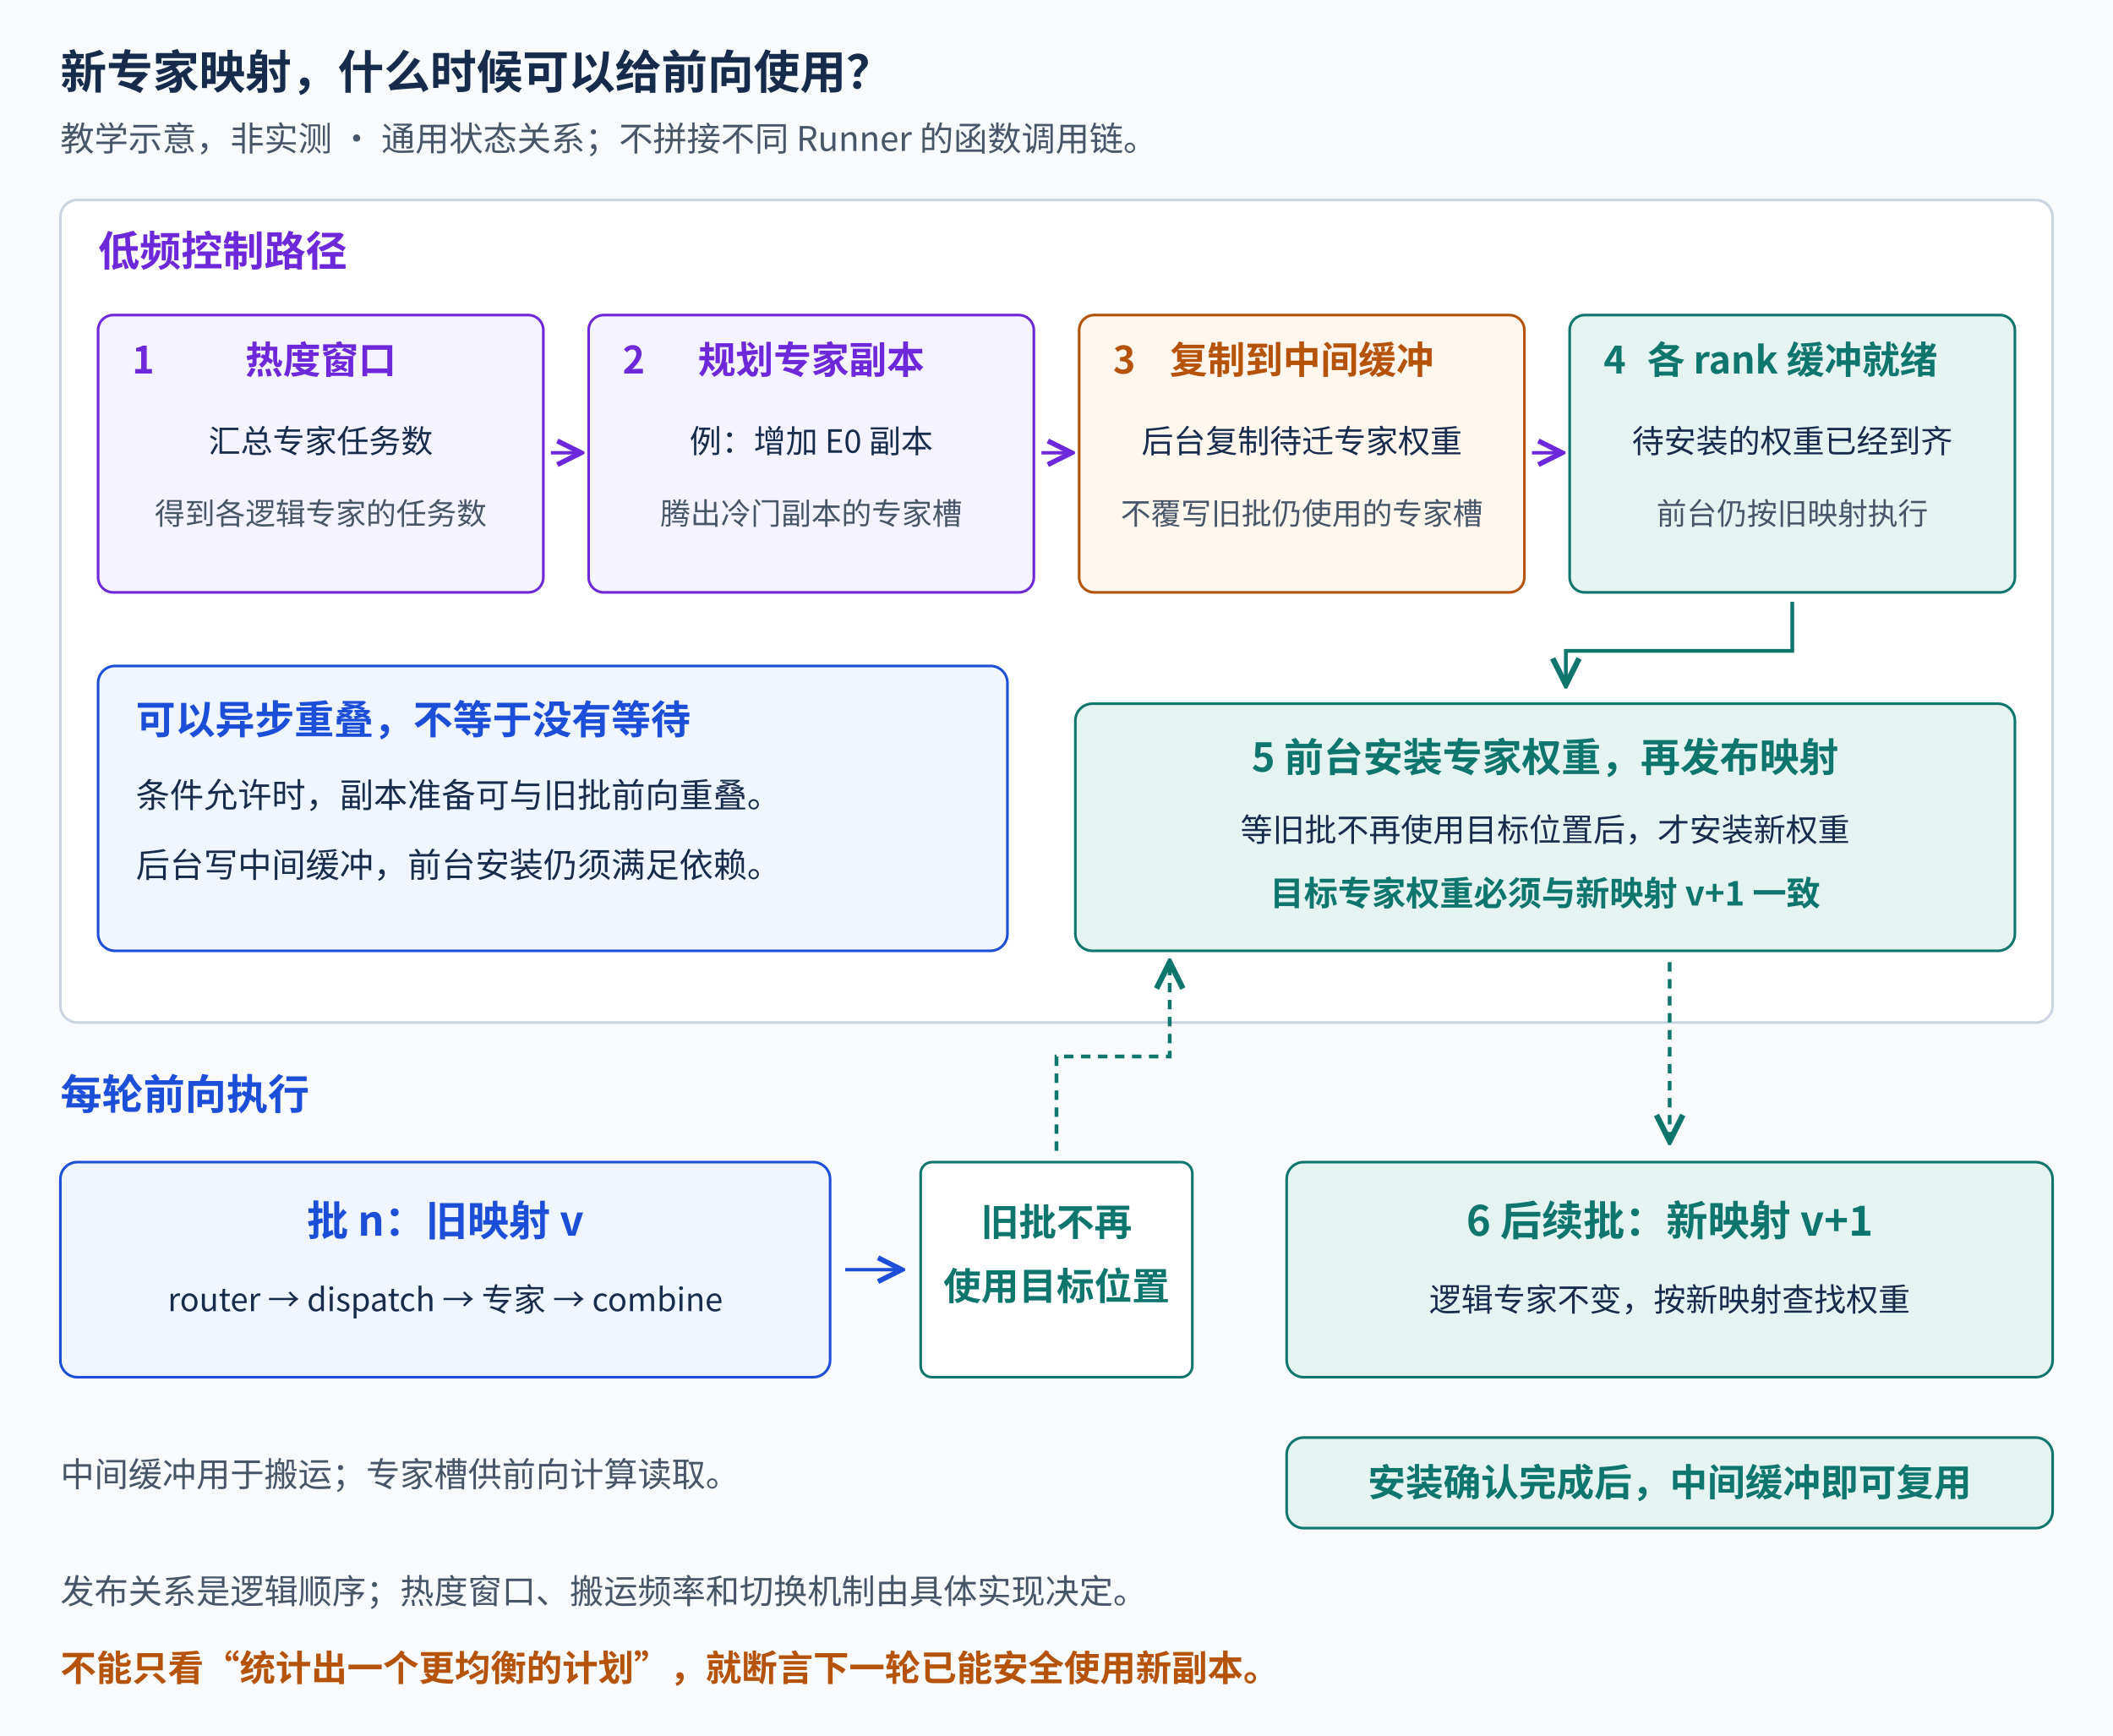
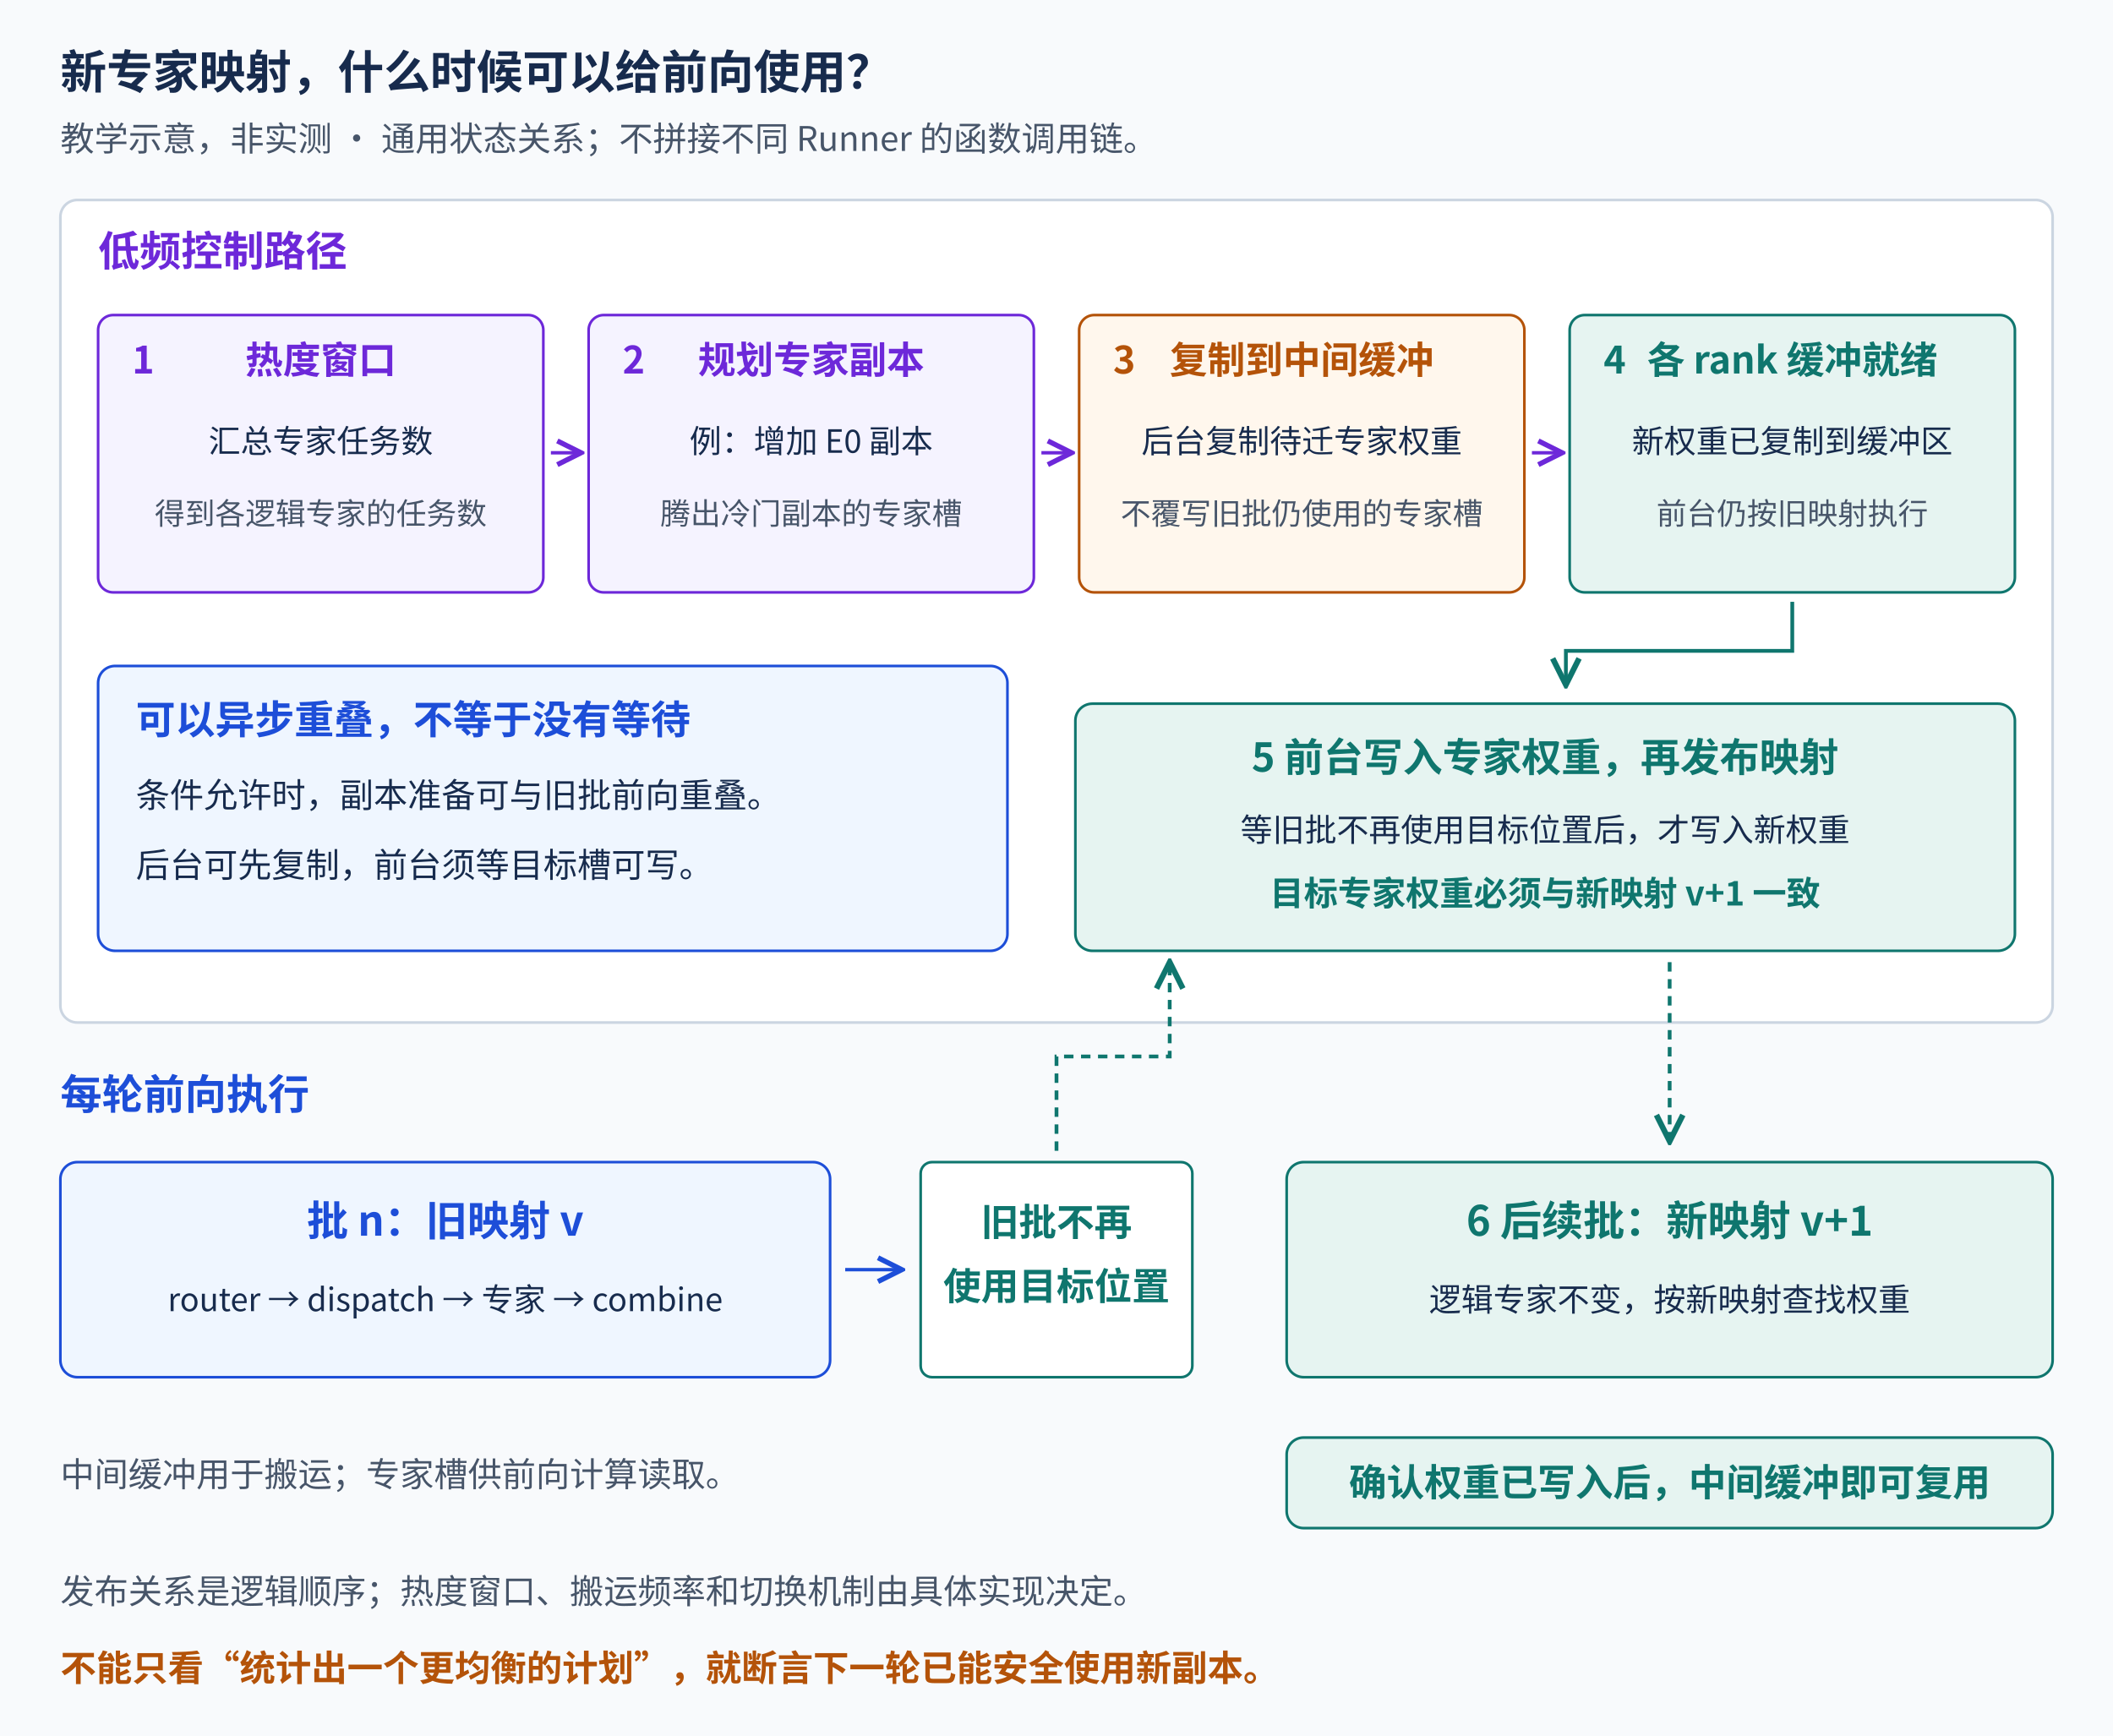
<svg xmlns="http://www.w3.org/2000/svg" width="1120" height="920" viewBox="0 0 1120 920" role="img" aria-labelledby="title desc">
  <defs>
    <style>text{font-family:-apple-system,BlinkMacSystemFont,"PingFang SC","Microsoft YaHei","Noto Sans CJK SC",sans-serif}</style>
    <marker id="arrow" markerWidth="9" markerHeight="9" refX="8" refY="4.5" orient="auto">
      <path d="M1 1L8 4.5L1 8" fill="none" stroke="context-stroke" stroke-width="1.5" />
    </marker>
    <pattern id="wait" width="10" height="10" patternUnits="userSpaceOnUse">
      <rect width="10" height="10" fill="#fff7ed" />
      <path d="M-3 3L3 -3M0 10L10 0M7 13L13 7" stroke="#c2772c" stroke-width="1" />
    </pattern>
  </defs>
  <rect x="0" y="0" width="1120" height="920" rx="0" fill="#f8fafc" stroke="#f8fafc" stroke-width="1.4" />
  <text x="32" y="47" font-size="24.5" fill="#172b4d" font-weight="700">新专家映射，什么时候可以给前向使用？</text>
  <text x="32" y="80" font-size="18" fill="#475569" font-weight="400">教学示意，非实测 · 通用状态关系；不拼接不同 Runner 的函数调用链。</text>
  <rect x="32" y="106" width="1056" height="436" rx="9" fill="#ffffff" stroke="#cbd5e1" stroke-width="1.4" />
  <text x="52" y="141" font-size="22" fill="#6d28d9" font-weight="700">低频控制路径</text>
  <rect x="52" y="167" width="236" height="147" rx="8" fill="#f5f3ff" stroke="#6d28d9" stroke-width="1.4" />
  <text x="70" y="198" font-size="20" fill="#6d28d9" font-weight="700">1</text>
  <text x="170" y="198" font-size="20" fill="#6d28d9" font-weight="700" text-anchor="middle">热度窗口</text>
  <text x="170" y="240" font-size="17" fill="#172b4d" font-weight="400" text-anchor="middle">汇总专家任务数</text>
  <text x="170" y="278" font-size="16" fill="#475569" font-weight="400" text-anchor="middle">得到各逻辑专家的任务数</text>
  <path d="M292 240L308 240" fill="none" stroke="#6d28d9" stroke-width="1.8" marker-end="url(#arrow)" />
  <rect x="312" y="167" width="236" height="147" rx="8" fill="#f5f3ff" stroke="#6d28d9" stroke-width="1.4" />
  <text x="330" y="198" font-size="20" fill="#6d28d9" font-weight="700">2</text>
  <text x="430" y="198" font-size="20" fill="#6d28d9" font-weight="700" text-anchor="middle">规划专家副本</text>
  <text x="430" y="240" font-size="17" fill="#172b4d" font-weight="400" text-anchor="middle">例：增加 E0 副本</text>
  <text x="430" y="278" font-size="16" fill="#475569" font-weight="400" text-anchor="middle">腾出冷门副本的专家槽</text>
  <path d="M552 240L568 240" fill="none" stroke="#6d28d9" stroke-width="1.8" marker-end="url(#arrow)" />
  <rect x="572" y="167" width="236" height="147" rx="8" fill="#fff7ed" stroke="#b45309" stroke-width="1.4" />
  <text x="590" y="198" font-size="20" fill="#b45309" font-weight="700">3</text>
  <text x="690" y="198" font-size="20" fill="#b45309" font-weight="700" text-anchor="middle">复制到中间缓冲</text>
  <text x="690" y="240" font-size="17" fill="#172b4d" font-weight="400" text-anchor="middle">后台复制待迁专家权重</text>
  <text x="690" y="278" font-size="16" fill="#475569" font-weight="400" text-anchor="middle">不覆写旧批仍使用的专家槽</text>
  <path d="M812 240L828 240" fill="none" stroke="#6d28d9" stroke-width="1.8" marker-end="url(#arrow)" />
  <rect x="832" y="167" width="236" height="147" rx="8" fill="#e6f4f1" stroke="#0f766e" stroke-width="1.4" />
  <text x="850" y="198" font-size="20" fill="#0f766e" font-weight="700">4</text>
  <text x="950" y="198" font-size="20" fill="#0f766e" font-weight="700" text-anchor="middle">各 rank 缓冲就绪</text>
-   <text x="950" y="240" font-size="17" fill="#172b4d" font-weight="400" text-anchor="middle">待安装的权重已经到齐</text>
+   <text x="950" y="240" font-size="17" fill="#172b4d" font-weight="400" text-anchor="middle">新权重已复制到缓冲区</text>
  <text x="950" y="278" font-size="16" fill="#475569" font-weight="400" text-anchor="middle">前台仍按旧映射执行</text>
  <path d="M950 319V345H830V363" fill="none" stroke="#0f766e" stroke-width="2" marker-end="url(#arrow)" />
  <rect x="570" y="373" width="498" height="131" rx="9" fill="#e6f4f1" stroke="#0f766e" stroke-width="1.4" />
-   <text x="819" y="409" font-size="21" fill="#0f766e" font-weight="700" text-anchor="middle">5  前台安装专家权重，再发布映射</text>
-   <text x="819" y="446" font-size="17" fill="#172b4d" font-weight="400" text-anchor="middle">等旧批不再使用目标位置后，才安装新权重</text>
+   <text x="819" y="409" font-size="21" fill="#0f766e" font-weight="700" text-anchor="middle">5  前台写入专家权重，再发布映射</text>
+   <text x="819" y="446" font-size="17" fill="#172b4d" font-weight="400" text-anchor="middle">等旧批不再使用目标位置后，才写入新权重</text>
  <text x="819" y="480" font-size="18" fill="#0f766e" font-weight="600" text-anchor="middle">目标专家权重必须与新映射 v+1 一致</text>
  <rect x="52" y="353" width="482" height="151" rx="9" fill="#eff6ff" stroke="#1d4ed8" stroke-width="1.4" />
  <text x="72" y="389" font-size="21" fill="#1d4ed8" font-weight="700">可以异步重叠，不等于没有等待</text>
  <text x="72" y="428" font-size="18" fill="#172b4d" font-weight="400">条件允许时，副本准备可与旧批前向重叠。</text>
-   <text x="72" y="465" font-size="18" fill="#172b4d" font-weight="400">后台写中间缓冲，前台安装仍须满足依赖。</text>
+   <text x="72" y="465" font-size="18" fill="#172b4d" font-weight="400">后台可先复制，前台须等目标槽可写。</text>
  <text x="32" y="588" font-size="22" fill="#1d4ed8" font-weight="700">每轮前向执行</text>
  <rect x="32" y="616" width="408" height="114" rx="9" fill="#eff6ff" stroke="#1d4ed8" stroke-width="1.4" />
  <text x="236" y="655" font-size="22" fill="#1d4ed8" font-weight="700" text-anchor="middle">批 n：旧映射 v</text>
  <text x="236" y="695" font-size="17" fill="#172b4d" font-weight="400" text-anchor="middle">router → dispatch → 专家 → combine</text>
  <path d="M448 673L478 673" fill="none" stroke="#1d4ed8" stroke-width="1.8" marker-end="url(#arrow)" />
  <rect x="488" y="616" width="144" height="114" rx="6" fill="#ffffff" stroke="#0f766e" stroke-width="1.4" />
  <text x="560" y="655" font-size="20" fill="#0f766e" font-weight="700" text-anchor="middle">旧批不再</text>
  <text x="560" y="689" font-size="20" fill="#0f766e" font-weight="700" text-anchor="middle">使用目标位置</text>
  <path d="M560 610V560H620V510" fill="none" stroke="#0f766e" stroke-width="2" stroke-dasharray="5 4" marker-end="url(#arrow)" />
  <rect x="682" y="616" width="406" height="114" rx="9" fill="#e6f4f1" stroke="#0f766e" stroke-width="1.4" />
  <text x="885" y="655" font-size="22" fill="#0f766e" font-weight="700" text-anchor="middle">6  后续批：新映射 v+1</text>
  <text x="885" y="695" font-size="17" fill="#172b4d" font-weight="400" text-anchor="middle">逻辑专家不变，按新映射查找权重</text>
  <path d="M885 510V605" fill="none" stroke="#0f766e" stroke-width="2" stroke-dasharray="5 4" marker-end="url(#arrow)" />
  <rect x="682" y="762" width="406" height="48" rx="9" fill="#e6f4f1" stroke="#0f766e" stroke-width="1.4" />
-   <text x="885" y="793" font-size="20" fill="#0f766e" font-weight="700" text-anchor="middle">安装确认完成后，中间缓冲即可复用</text>
+   <text x="885" y="793" font-size="20" fill="#0f766e" font-weight="700" text-anchor="middle">确认权重已写入后，中间缓冲即可复用</text>
  <text x="32" y="788" font-size="18" fill="#475569" font-weight="400">中间缓冲用于搬运；专家槽供前向计算读取。</text>
  <text x="32" y="850" font-size="18" fill="#475569" font-weight="400">发布关系是逻辑顺序；热度窗口、搬运频率和切换机制由具体实现决定。</text>
  <text x="32" y="891" font-size="19" fill="#b45309" font-weight="600">不能只看“统计出一个更均衡的计划”，就断言下一轮已能安全使用新副本。</text>
</svg>
